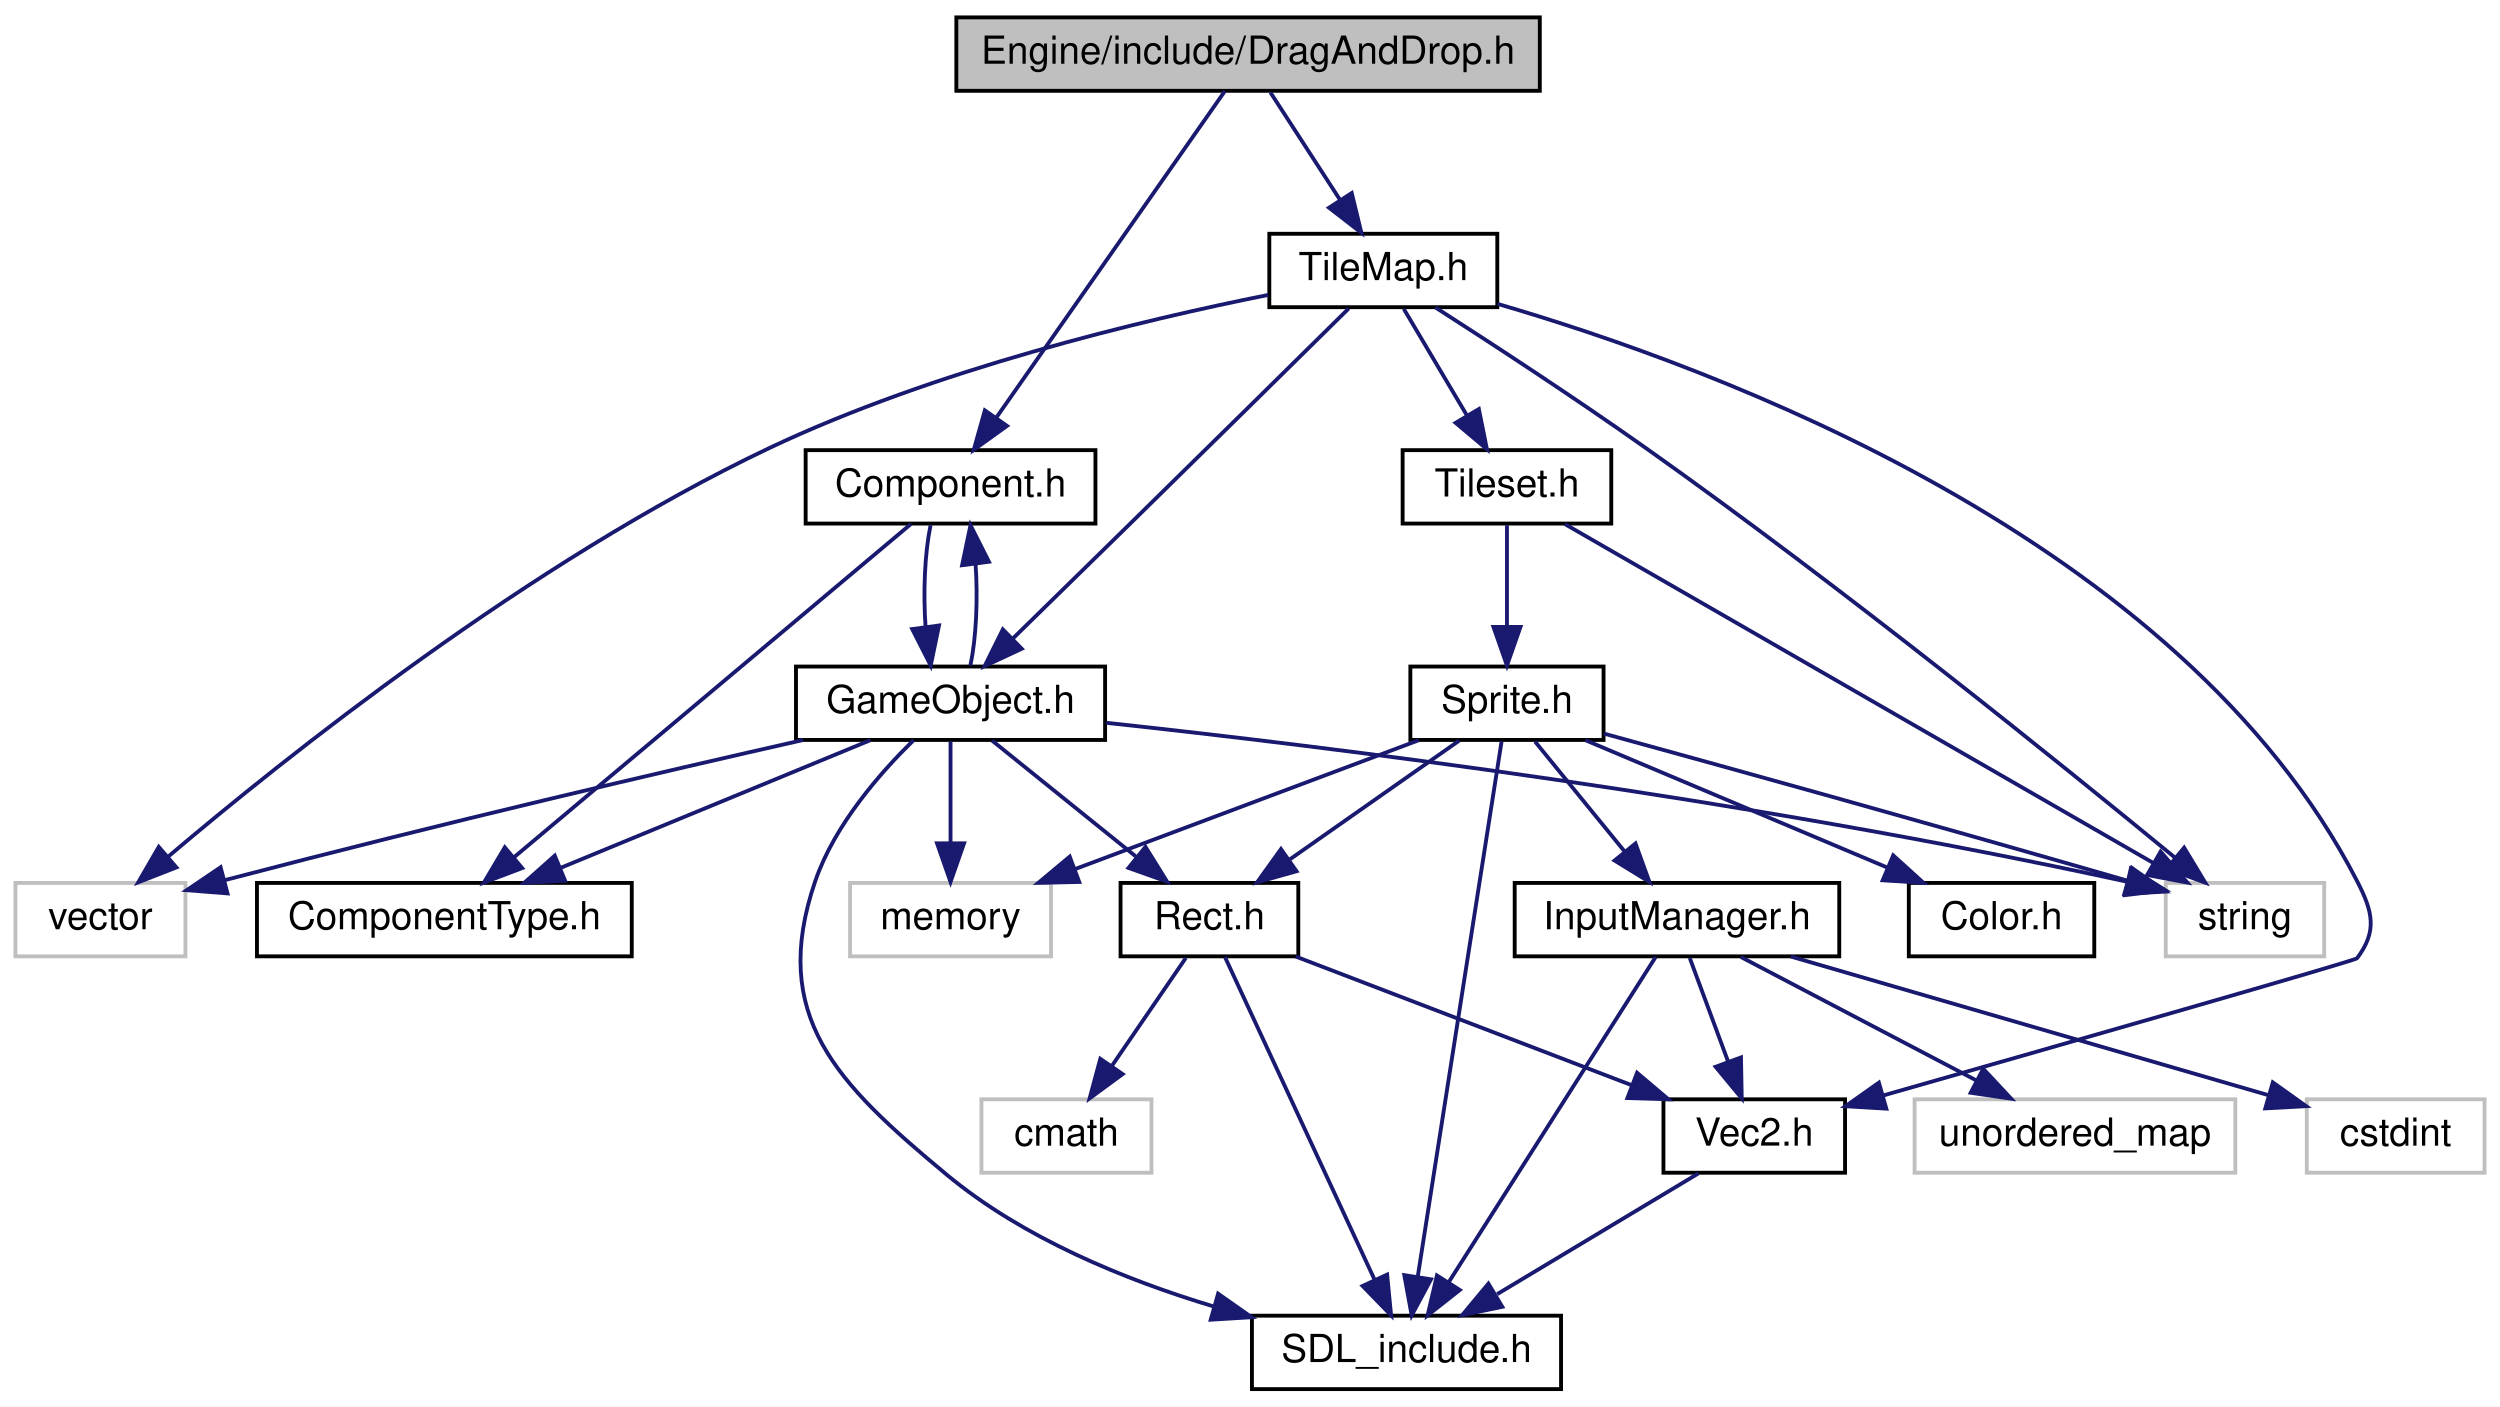
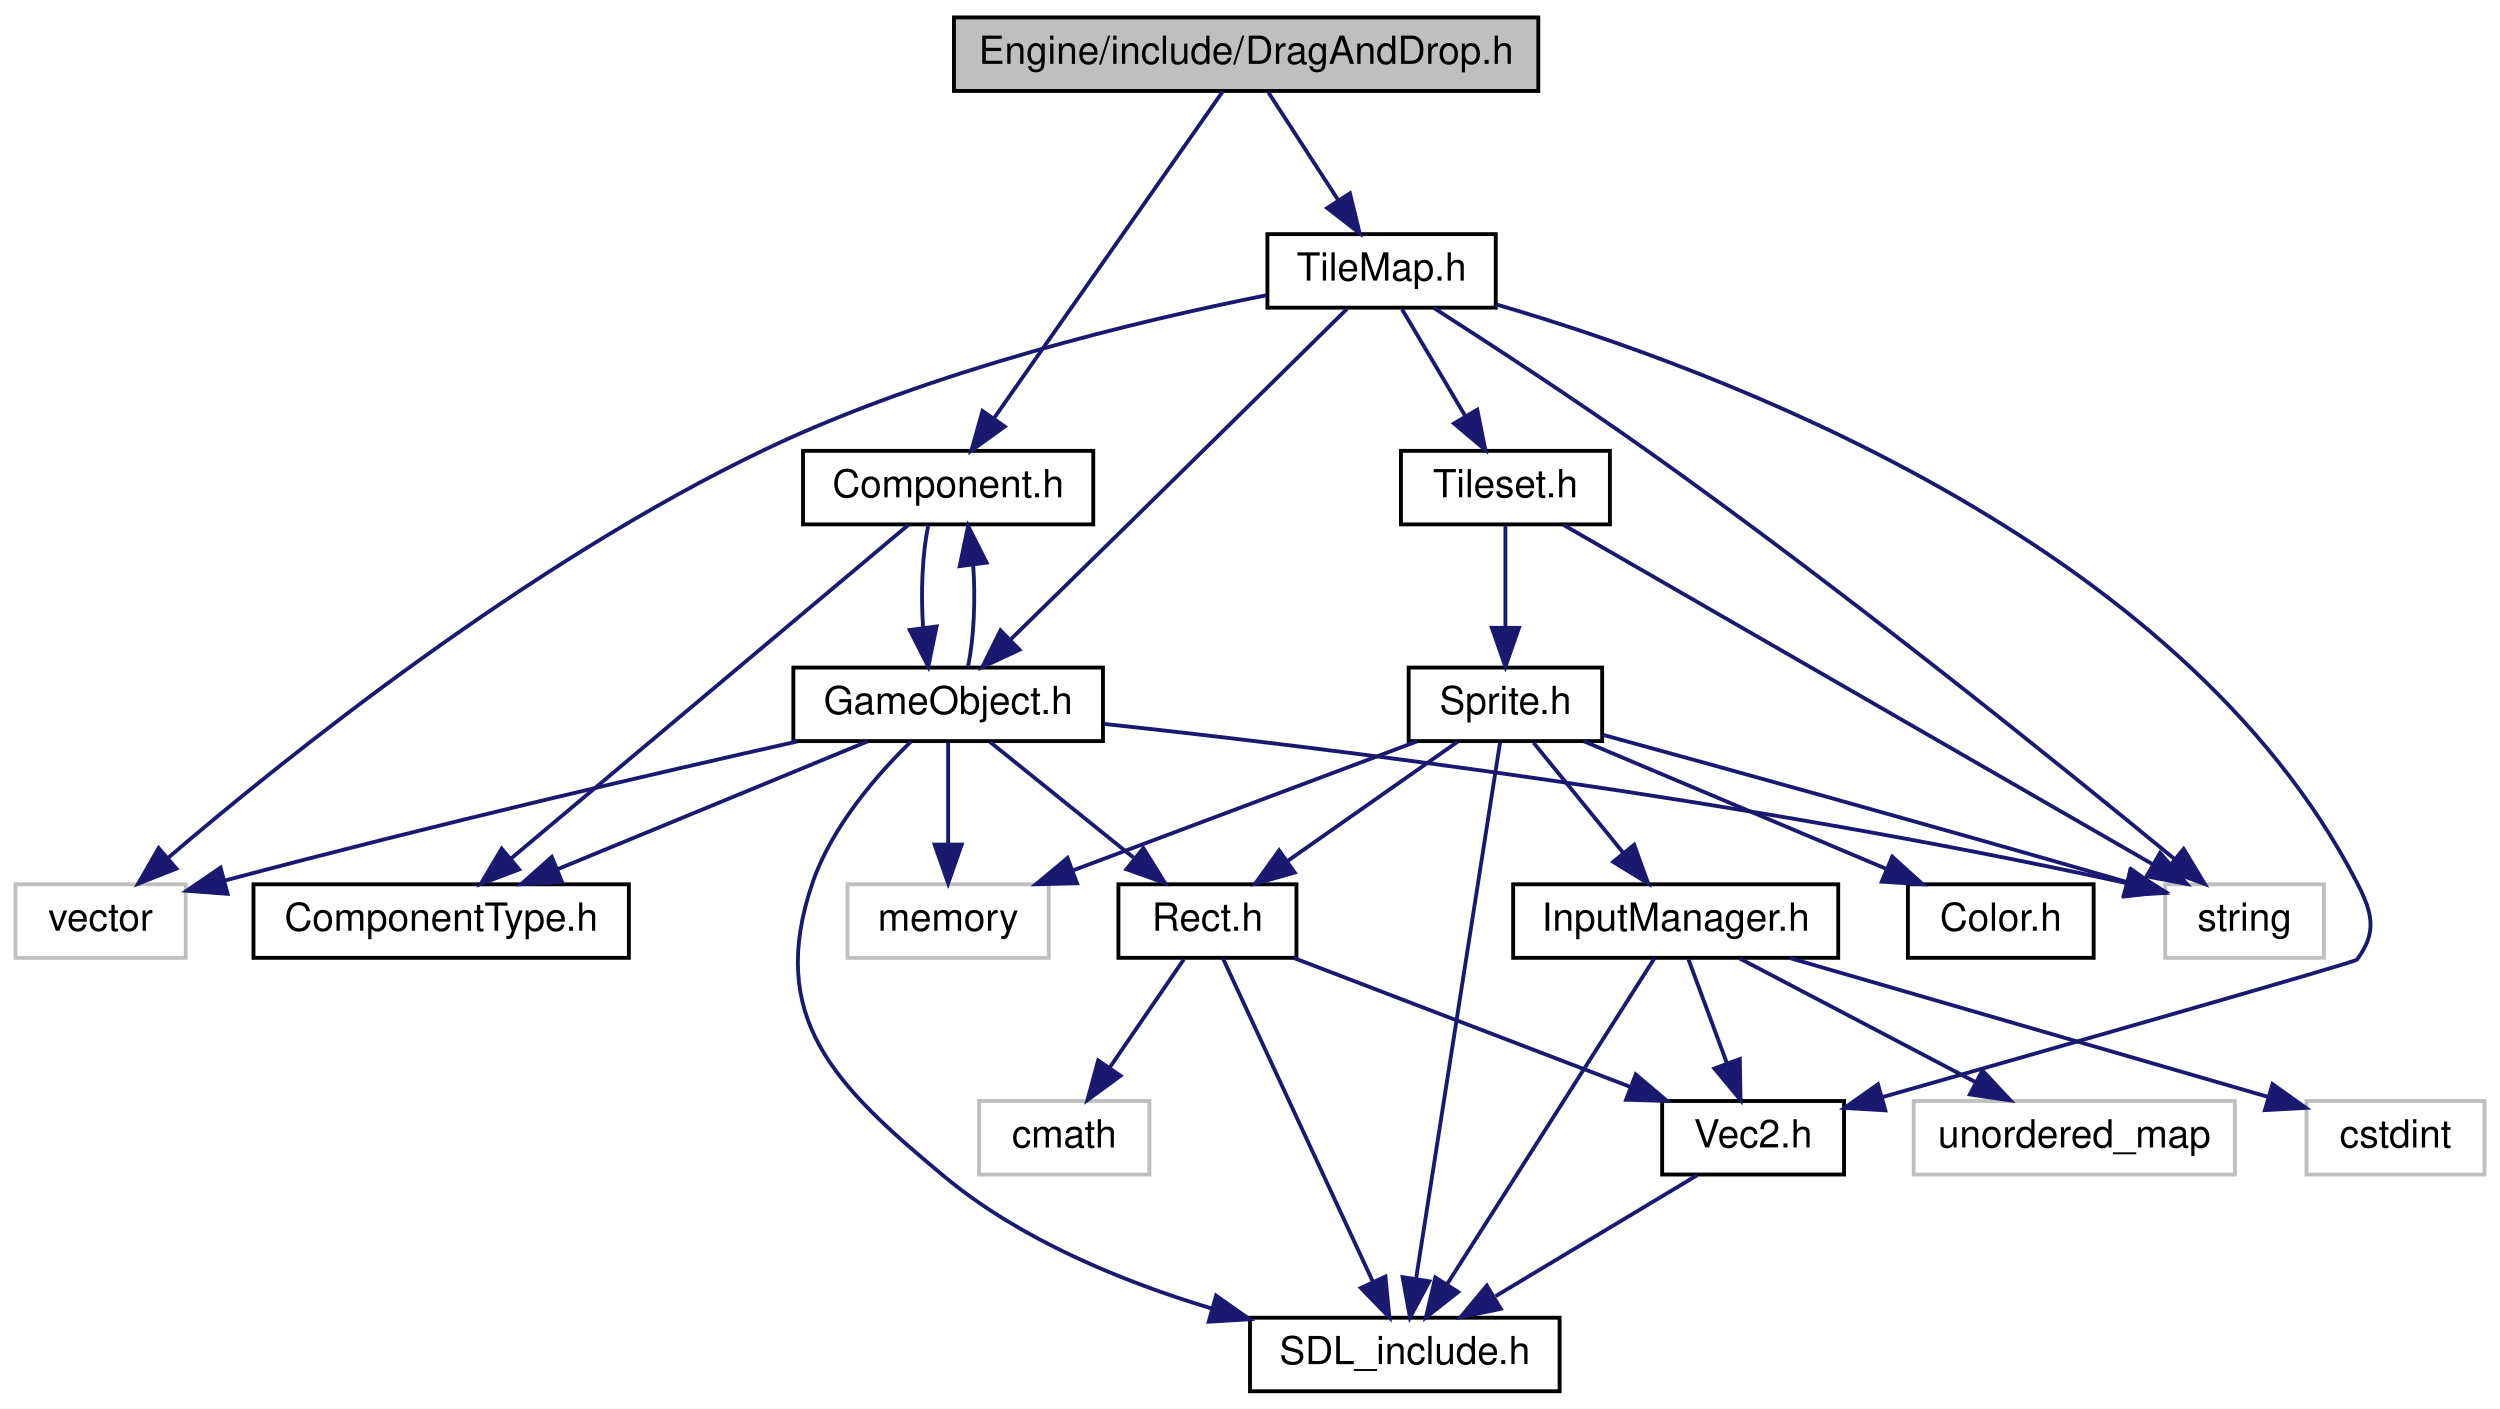
- <svg xmlns="http://www.w3.org/2000/svg" xmlns:xlink="http://www.w3.org/1999/xlink" width="647pt" height="364pt" viewBox="0.00 0.00 647.00 364.00">
+ <svg xmlns="http://www.w3.org/2000/svg" xmlns:xlink="http://www.w3.org/1999/xlink" width="646pt" height="364pt" viewBox="0.00 0.00 646.00 364.00">
  <g id="graph0" class="graph" transform="scale(1 1) rotate(0) translate(4 360)">
-     <polygon fill="white" stroke="none" points="-4,4 -4,-360 643,-360 643,4 -4,4" />
+     <polygon fill="white" stroke="none" points="-4,4 -4,-360 642,-360 642,4 -4,4" />
    <g id="node1" class="node">
-       <polygon fill="#bfbfbf" stroke="black" points="243.5,-336.5 243.5,-355.5 394.5,-355.5 394.5,-336.5 243.5,-336.5" />
-       <text text-anchor="middle" x="319" y="-343.5" font-family="Helvetica,sans-Serif" font-size="10.00">Engine/include/DragAndDrop.h</text>
+       <polygon fill="#bfbfbf" stroke="black" points="242.5,-336.5 242.5,-355.5 393.5,-355.5 393.5,-336.5 242.5,-336.5" />
+       <text text-anchor="middle" x="318" y="-343.5" font-family="Helvetica,sans-Serif" font-size="10.00">Engine/include/DragAndDrop.h</text>
    </g>
    <g id="node2" class="node">
      <g id="a_node2">
        <a xlink:href="Component_8h.html" target="_top" xlink:title="Component.h">
-           <polygon fill="white" stroke="black" points="204.5,-224.5 204.5,-243.5 279.5,-243.5 279.5,-224.5 204.5,-224.5" />
-           <text text-anchor="middle" x="242" y="-231.5" font-family="Helvetica,sans-Serif" font-size="10.00">Component.h</text>
+           <polygon fill="white" stroke="black" points="203.5,-224.5 203.5,-243.5 278.5,-243.5 278.5,-224.5 203.5,-224.5" />
+           <text text-anchor="middle" x="241" y="-231.5" font-family="Helvetica,sans-Serif" font-size="10.00">Component.h</text>
        </a>
      </g>
    </g>
    <g id="edge1" class="edge">
-       <path fill="none" stroke="midnightblue" d="M312.958,-336.368C300.251,-318.215 270.561,-275.802 253.893,-251.99" />
-       <polygon fill="midnightblue" stroke="midnightblue" points="256.616,-249.777 248.014,-243.591 250.881,-253.791 256.616,-249.777" />
+       <path fill="none" stroke="midnightblue" d="M311.958,-336.368C299.251,-318.215 269.561,-275.802 252.893,-251.99" />
+       <polygon fill="midnightblue" stroke="midnightblue" points="255.616,-249.777 247.014,-243.591 249.881,-253.791 255.616,-249.777" />
    </g>
    <g id="node12" class="node">
      <g id="a_node12">
        <a xlink:href="TileMap_8h.html" target="_top" xlink:title="TileMap.h">
-           <polygon fill="white" stroke="black" points="324.5,-280.5 324.5,-299.5 383.5,-299.5 383.5,-280.5 324.5,-280.5" />
-           <text text-anchor="middle" x="354" y="-287.5" font-family="Helvetica,sans-Serif" font-size="10.00">TileMap.h</text>
+           <polygon fill="white" stroke="black" points="323.5,-280.5 323.5,-299.5 382.5,-299.5 382.5,-280.5 323.5,-280.5" />
+           <text text-anchor="middle" x="353" y="-287.5" font-family="Helvetica,sans-Serif" font-size="10.00">TileMap.h</text>
        </a>
      </g>
    </g>
    <g id="edge15" class="edge">
-       <path fill="none" stroke="midnightblue" d="M324.78,-336.083C329.672,-328.534 336.827,-317.495 342.833,-308.23" />
-       <polygon fill="midnightblue" stroke="midnightblue" points="345.826,-310.046 348.328,-299.751 339.952,-306.239 345.826,-310.046" />
+       <path fill="none" stroke="midnightblue" d="M323.78,-336.083C328.672,-328.534 335.827,-317.495 341.833,-308.23" />
+       <polygon fill="midnightblue" stroke="midnightblue" points="344.826,-310.046 347.328,-299.751 338.952,-306.239 344.826,-310.046" />
    </g>
    <g id="node3" class="node">
      <g id="a_node3">
        <a xlink:href="ComponentType_8h.html" target="_top" xlink:title="ComponentType.h">
-           <polygon fill="white" stroke="black" points="62.5,-112.5 62.5,-131.5 159.5,-131.5 159.5,-112.5 62.5,-112.5" />
-           <text text-anchor="middle" x="111" y="-119.5" font-family="Helvetica,sans-Serif" font-size="10.00">ComponentType.h</text>
+           <polygon fill="white" stroke="black" points="61.5,-112.5 61.5,-131.5 158.5,-131.5 158.5,-112.5 61.5,-112.5" />
+           <text text-anchor="middle" x="110" y="-119.5" font-family="Helvetica,sans-Serif" font-size="10.00">ComponentType.h</text>
        </a>
      </g>
    </g>
    <g id="edge2" class="edge">
-       <path fill="none" stroke="midnightblue" d="M231.721,-224.368C209.528,-205.733 156.889,-161.532 129.023,-138.134" />
-       <polygon fill="midnightblue" stroke="midnightblue" points="131.141,-135.342 121.232,-131.591 126.639,-140.702 131.141,-135.342" />
+       <path fill="none" stroke="midnightblue" d="M230.721,-224.368C208.528,-205.733 155.889,-161.532 128.023,-138.134" />
+       <polygon fill="midnightblue" stroke="midnightblue" points="130.141,-135.342 120.232,-131.591 125.639,-140.702 130.141,-135.342" />
    </g>
    <g id="node4" class="node">
      <g id="a_node4">
        <a xlink:href="GameObject_8h.html" target="_top" xlink:title="GameObject.h">
-           <polygon fill="white" stroke="black" points="202,-168.5 202,-187.5 282,-187.5 282,-168.5 202,-168.5" />
-           <text text-anchor="middle" x="242" y="-175.5" font-family="Helvetica,sans-Serif" font-size="10.00">GameObject.h</text>
+           <polygon fill="white" stroke="black" points="201,-168.5 201,-187.5 281,-187.5 281,-168.5 201,-168.5" />
+           <text text-anchor="middle" x="241" y="-175.5" font-family="Helvetica,sans-Serif" font-size="10.00">GameObject.h</text>
        </a>
      </g>
    </g>
    <g id="edge3" class="edge">
-       <path fill="none" stroke="midnightblue" d="M236.834,-224.083C235.324,-216.927 234.894,-206.635 235.542,-197.691" />
-       <polygon fill="midnightblue" stroke="midnightblue" points="239.015,-198.126 236.869,-187.751 232.077,-197.2 239.015,-198.126" />
+       <path fill="none" stroke="midnightblue" d="M235.834,-224.083C234.324,-216.927 233.894,-206.635 234.542,-197.691" />
+       <polygon fill="midnightblue" stroke="midnightblue" points="238.015,-198.126 235.869,-187.751 231.077,-197.2 238.015,-198.126" />
    </g>
    <g id="edge8" class="edge">
-       <path fill="none" stroke="midnightblue" d="M247.131,-187.751C248.657,-194.858 249.104,-205.136 248.472,-214.101" />
-       <polygon fill="midnightblue" stroke="midnightblue" points="244.993,-213.713 247.166,-224.083 251.934,-214.622 244.993,-213.713" />
+       <path fill="none" stroke="midnightblue" d="M246.131,-187.751C247.657,-194.858 248.104,-205.136 247.472,-214.101" />
+       <polygon fill="midnightblue" stroke="midnightblue" points="243.993,-213.713 246.166,-224.083 250.934,-214.622 243.993,-213.713" />
    </g>
    <g id="edge9" class="edge">
-       <path fill="none" stroke="midnightblue" d="M221.243,-168.444C199.684,-159.557 165.737,-145.563 141.206,-135.451" />
-       <polygon fill="midnightblue" stroke="midnightblue" points="142.239,-132.092 131.66,-131.516 139.572,-138.563 142.239,-132.092" />
+       <path fill="none" stroke="midnightblue" d="M220.243,-168.444C198.684,-159.557 164.737,-145.563 140.206,-135.451" />
+       <polygon fill="midnightblue" stroke="midnightblue" points="141.239,-132.092 130.66,-131.516 138.572,-138.563 141.239,-132.092" />
    </g>
    <g id="node5" class="node">
      <g id="a_node5">
        <a xlink:href="SDL__include_8h.html" target="_top" xlink:title="SDL_include.h">
-           <polygon fill="white" stroke="black" points="320,-0.5 320,-19.5 400,-19.5 400,-0.5 320,-0.5" />
-           <text text-anchor="middle" x="360" y="-7.5" font-family="Helvetica,sans-Serif" font-size="10.00">SDL_include.h</text>
+           <polygon fill="white" stroke="black" points="319,-0.5 319,-19.5 399,-19.5 399,-0.5 319,-0.5" />
+           <text text-anchor="middle" x="359" y="-7.5" font-family="Helvetica,sans-Serif" font-size="10.00">SDL_include.h</text>
        </a>
      </g>
    </g>
    <g id="edge4" class="edge">
-       <path fill="none" stroke="midnightblue" d="M232.444,-168.45C223.912,-160.12 212.011,-146.604 207,-132 194.991,-96.999 212.54,-79.649 241,-56 260.755,-39.584 287.119,-28.796 310.01,-21.911" />
-       <polygon fill="midnightblue" stroke="midnightblue" points="311.245,-25.199 319.911,-19.105 309.336,-18.464 311.245,-25.199" />
+       <path fill="none" stroke="midnightblue" d="M231.444,-168.45C222.912,-160.12 211.011,-146.604 206,-132 193.991,-96.999 211.54,-79.649 240,-56 259.755,-39.584 286.119,-28.796 309.01,-21.911" />
+       <polygon fill="midnightblue" stroke="midnightblue" points="310.245,-25.199 318.911,-19.105 308.336,-18.464 310.245,-25.199" />
    </g>
    <g id="node6" class="node">
      <polygon fill="white" stroke="#bfbfbf" points="0,-112.5 0,-131.5 44,-131.5 44,-112.5 0,-112.5" />
      <text text-anchor="middle" x="22" y="-119.5" font-family="Helvetica,sans-Serif" font-size="10.00">vector</text>
    </g>
    <g id="edge5" class="edge">
-       <path fill="none" stroke="midnightblue" d="M203.853,-168.493C167.676,-160.297 111.574,-147.259 54.269,-132.245" />
-       <polygon fill="midnightblue" stroke="midnightblue" points="54.877,-128.785 44.315,-129.62 53.092,-135.554 54.877,-128.785" />
+       <path fill="none" stroke="midnightblue" d="M202.104,-168.429C165.873,-160.292 110.142,-147.387 53.986,-132.441" />
+       <polygon fill="midnightblue" stroke="midnightblue" points="54.805,-129.037 44.239,-129.828 52.992,-135.798 54.805,-129.037" />
    </g>
    <g id="node7" class="node">
-       <polygon fill="white" stroke="#bfbfbf" points="216,-112.5 216,-131.5 268,-131.5 268,-112.5 216,-112.5" />
-       <text text-anchor="middle" x="242" y="-119.5" font-family="Helvetica,sans-Serif" font-size="10.00">memory</text>
+       <polygon fill="white" stroke="#bfbfbf" points="215,-112.5 215,-131.5 267,-131.5 267,-112.5 215,-112.5" />
+       <text text-anchor="middle" x="241" y="-119.5" font-family="Helvetica,sans-Serif" font-size="10.00">memory</text>
    </g>
    <g id="edge6" class="edge">
-       <path fill="none" stroke="midnightblue" d="M242,-168.083C242,-161.006 242,-150.861 242,-141.986" />
-       <polygon fill="midnightblue" stroke="midnightblue" points="245.5,-141.751 242,-131.751 238.5,-141.751 245.5,-141.751" />
+       <path fill="none" stroke="midnightblue" d="M241,-168.083C241,-161.006 241,-150.861 241,-141.986" />
+       <polygon fill="midnightblue" stroke="midnightblue" points="244.5,-141.751 241,-131.751 237.5,-141.751 244.5,-141.751" />
    </g>
    <g id="node8" class="node">
-       <polygon fill="white" stroke="#bfbfbf" points="556.5,-112.5 556.5,-131.5 597.5,-131.5 597.5,-112.5 556.5,-112.5" />
-       <text text-anchor="middle" x="577" y="-119.5" font-family="Helvetica,sans-Serif" font-size="10.00">string</text>
+       <polygon fill="white" stroke="#bfbfbf" points="555.5,-112.5 555.5,-131.5 596.5,-131.5 596.5,-112.5 555.5,-112.5" />
+       <text text-anchor="middle" x="576" y="-119.5" font-family="Helvetica,sans-Serif" font-size="10.00">string</text>
    </g>
    <g id="edge7" class="edge">
-       <path fill="none" stroke="midnightblue" d="M282.306,-172.937C339.108,-166.801 446.04,-153.747 546.441,-131.815" />
-       <polygon fill="midnightblue" stroke="midnightblue" points="547.443,-135.177 556.447,-129.594 545.926,-128.344 547.443,-135.177" />
+       <path fill="none" stroke="midnightblue" d="M281.306,-172.937C338.108,-166.801 445.04,-153.747 545.441,-131.815" />
+       <polygon fill="midnightblue" stroke="midnightblue" points="546.443,-135.177 555.447,-129.594 544.926,-128.344 546.443,-135.177" />
    </g>
    <g id="node9" class="node">
      <g id="a_node9">
        <a xlink:href="Rect_8h.html" target="_top" xlink:title="Rect.h">
-           <polygon fill="white" stroke="black" points="286,-112.5 286,-131.5 332,-131.5 332,-112.5 286,-112.5" />
-           <text text-anchor="middle" x="309" y="-119.5" font-family="Helvetica,sans-Serif" font-size="10.00">Rect.h</text>
+           <polygon fill="white" stroke="black" points="285,-112.5 285,-131.5 331,-131.5 331,-112.5 285,-112.5" />
+           <text text-anchor="middle" x="308" y="-119.5" font-family="Helvetica,sans-Serif" font-size="10.00">Rect.h</text>
        </a>
      </g>
    </g>
    <g id="edge10" class="edge">
-       <path fill="none" stroke="midnightblue" d="M252.765,-168.324C262.766,-160.263 277.887,-148.077 289.93,-138.369" />
-       <polygon fill="midnightblue" stroke="midnightblue" points="292.45,-140.834 298.039,-131.834 288.057,-135.384 292.45,-140.834" />
+       <path fill="none" stroke="midnightblue" d="M251.765,-168.324C261.766,-160.263 276.887,-148.077 288.93,-138.369" />
+       <polygon fill="midnightblue" stroke="midnightblue" points="291.45,-140.834 297.039,-131.834 287.057,-135.384 291.45,-140.834" />
    </g>
    <g id="edge11" class="edge">
-       <path fill="none" stroke="midnightblue" d="M313.002,-112.368C321.307,-94.456 340.563,-52.923 351.679,-28.948" />
-       <polygon fill="midnightblue" stroke="midnightblue" points="354.986,-30.136 356.017,-19.591 348.635,-27.192 354.986,-30.136" />
+       <path fill="none" stroke="midnightblue" d="M312.002,-112.368C320.307,-94.456 339.563,-52.923 350.679,-28.948" />
+       <polygon fill="midnightblue" stroke="midnightblue" points="353.986,-30.136 355.017,-19.591 347.635,-27.192 353.986,-30.136" />
    </g>
    <g id="node10" class="node">
      <g id="a_node10">
        <a xlink:href="Vec2_8h.html" target="_top" xlink:title="Vec2.h">
-           <polygon fill="white" stroke="black" points="426.5,-56.5 426.5,-75.5 473.5,-75.5 473.5,-56.5 426.5,-56.5" />
-           <text text-anchor="middle" x="450" y="-63.5" font-family="Helvetica,sans-Serif" font-size="10.00">Vec2.h</text>
+           <polygon fill="white" stroke="black" points="425.5,-56.5 425.5,-75.5 472.5,-75.5 472.5,-56.5 425.5,-56.5" />
+           <text text-anchor="middle" x="449" y="-63.5" font-family="Helvetica,sans-Serif" font-size="10.00">Vec2.h</text>
        </a>
      </g>
    </g>
    <g id="edge12" class="edge">
-       <path fill="none" stroke="midnightblue" d="M331.342,-112.444C354.753,-103.478 391.736,-89.314 418.19,-79.183" />
-       <polygon fill="midnightblue" stroke="midnightblue" points="419.676,-82.362 427.763,-75.516 417.172,-75.825 419.676,-82.362" />
+       <path fill="none" stroke="midnightblue" d="M330.342,-112.444C353.753,-103.478 390.736,-89.314 417.19,-79.183" />
+       <polygon fill="midnightblue" stroke="midnightblue" points="418.676,-82.362 426.763,-75.516 416.172,-75.825 418.676,-82.362" />
    </g>
    <g id="node11" class="node">
-       <polygon fill="white" stroke="#bfbfbf" points="250,-56.5 250,-75.5 294,-75.5 294,-56.5 250,-56.5" />
-       <text text-anchor="middle" x="272" y="-63.5" font-family="Helvetica,sans-Serif" font-size="10.00">cmath</text>
+       <polygon fill="white" stroke="#bfbfbf" points="249,-56.5 249,-75.5 293,-75.5 293,-56.5 249,-56.5" />
+       <text text-anchor="middle" x="271" y="-63.5" font-family="Helvetica,sans-Serif" font-size="10.00">cmath</text>
    </g>
    <g id="edge14" class="edge">
-       <path fill="none" stroke="midnightblue" d="M302.89,-112.083C297.718,-104.534 290.154,-93.495 283.806,-84.23" />
-       <polygon fill="midnightblue" stroke="midnightblue" points="286.536,-82.022 277.996,-75.751 280.761,-85.979 286.536,-82.022" />
+       <path fill="none" stroke="midnightblue" d="M301.89,-112.083C296.718,-104.534 289.154,-93.495 282.806,-84.23" />
+       <polygon fill="midnightblue" stroke="midnightblue" points="285.536,-82.022 276.996,-75.751 279.761,-85.979 285.536,-82.022" />
    </g>
    <g id="edge13" class="edge">
-       <path fill="none" stroke="midnightblue" d="M435.54,-56.324C421.5,-47.9 399.952,-34.971 383.457,-25.074" />
-       <polygon fill="midnightblue" stroke="midnightblue" points="384.8,-21.798 374.424,-19.654 381.198,-27.801 384.8,-21.798" />
+       <path fill="none" stroke="midnightblue" d="M434.54,-56.324C420.5,-47.9 398.952,-34.971 382.457,-25.074" />
+       <polygon fill="midnightblue" stroke="midnightblue" points="383.8,-21.798 373.424,-19.654 380.198,-27.801 383.8,-21.798" />
    </g>
    <g id="edge18" class="edge">
-       <path fill="none" stroke="midnightblue" d="M345.042,-280.159C332.358,-267.644 308.43,-244.053 288,-224 278.111,-214.293 267.006,-203.429 258.186,-194.808" />
-       <polygon fill="midnightblue" stroke="midnightblue" points="260.426,-192.103 250.827,-187.618 255.534,-197.11 260.426,-192.103" />
+       <path fill="none" stroke="midnightblue" d="M344.042,-280.159C331.358,-267.644 307.43,-244.053 287,-224 277.111,-214.293 266.006,-203.429 257.186,-194.808" />
+       <polygon fill="midnightblue" stroke="midnightblue" points="259.426,-192.103 249.827,-187.618 254.534,-197.11 259.426,-192.103" />
    </g>
    <g id="edge17" class="edge">
-       <path fill="none" stroke="midnightblue" d="M324.222,-283.677C291.455,-277.121 237.765,-264.294 195,-244 133.217,-214.682 69.596,-163.824 39.635,-138.399" />
-       <polygon fill="midnightblue" stroke="midnightblue" points="41.648,-135.515 31.78,-131.658 37.089,-140.827 41.648,-135.515" />
+       <path fill="none" stroke="midnightblue" d="M323.211,-283.699C290.435,-277.163 236.737,-264.352 194,-244 132.497,-214.712 69.278,-163.841 39.516,-138.405" />
+       <polygon fill="midnightblue" stroke="midnightblue" points="41.568,-135.553 31.713,-131.662 36.99,-140.849 41.568,-135.553" />
    </g>
    <g id="edge16" class="edge">
-       <path fill="none" stroke="midnightblue" d="M367.459,-280.45C381.3,-271.575 403.4,-257.172 422,-244 473,-207.882 530.321,-161.546 558.843,-138.074" />
-       <polygon fill="midnightblue" stroke="midnightblue" points="561.249,-140.626 566.731,-131.56 556.792,-135.229 561.249,-140.626" />
+       <path fill="none" stroke="midnightblue" d="M366.459,-280.45C380.3,-271.575 402.4,-257.172 421,-244 472,-207.882 529.321,-161.546 557.843,-138.074" />
+       <polygon fill="midnightblue" stroke="midnightblue" points="560.249,-140.626 565.731,-131.56 555.792,-135.229 560.249,-140.626" />
    </g>
    <g id="edge32" class="edge">
-       <path fill="none" stroke="midnightblue" d="M383.561,-281.352C439.728,-264.995 560.333,-220.673 606,-132 610.07,-124.098 611.344,-119.103 606,-112 605.525,-111.368 529.08,-89.516 483.392,-76.5" />
-       <polygon fill="midnightblue" stroke="midnightblue" points="484.176,-73.084 473.6,-73.711 482.259,-79.816 484.176,-73.084" />
+       <path fill="none" stroke="midnightblue" d="M382.561,-281.352C438.728,-264.995 559.333,-220.673 605,-132 609.07,-124.098 610.344,-119.103 605,-112 604.525,-111.368 528.08,-89.516 482.392,-76.5" />
+       <polygon fill="midnightblue" stroke="midnightblue" points="483.176,-73.084 472.6,-73.711 481.259,-79.816 483.176,-73.084" />
    </g>
    <g id="node13" class="node">
      <g id="a_node13">
        <a xlink:href="Tileset_8h.html" target="_top" xlink:title="Tileset.h">
-           <polygon fill="white" stroke="black" points="359,-224.5 359,-243.5 413,-243.5 413,-224.5 359,-224.5" />
-           <text text-anchor="middle" x="386" y="-231.5" font-family="Helvetica,sans-Serif" font-size="10.00">Tileset.h</text>
+           <polygon fill="white" stroke="black" points="358,-224.5 358,-243.5 412,-243.5 412,-224.5 358,-224.5" />
+           <text text-anchor="middle" x="385" y="-231.5" font-family="Helvetica,sans-Serif" font-size="10.00">Tileset.h</text>
        </a>
      </g>
    </g>
    <g id="edge19" class="edge">
-       <path fill="none" stroke="midnightblue" d="M359.284,-280.083C363.711,-272.613 370.163,-261.724 375.618,-252.52" />
-       <polygon fill="midnightblue" stroke="midnightblue" points="378.727,-254.138 380.814,-243.751 372.705,-250.57 378.727,-254.138" />
+       <path fill="none" stroke="midnightblue" d="M358.284,-280.083C362.711,-272.613 369.163,-261.724 374.618,-252.52" />
+       <polygon fill="midnightblue" stroke="midnightblue" points="377.727,-254.138 379.814,-243.751 371.705,-250.57 377.727,-254.138" />
    </g>
    <g id="edge20" class="edge">
-       <path fill="none" stroke="midnightblue" d="M400.987,-224.368C434.042,-205.332 513.423,-159.615 553.298,-136.65" />
-       <polygon fill="midnightblue" stroke="midnightblue" points="555.163,-139.615 562.082,-131.591 551.67,-133.549 555.163,-139.615" />
+       <path fill="none" stroke="midnightblue" d="M399.987,-224.368C433.042,-205.332 512.423,-159.615 552.298,-136.65" />
+       <polygon fill="midnightblue" stroke="midnightblue" points="554.163,-139.615 561.082,-131.591 550.67,-133.549 554.163,-139.615" />
    </g>
    <g id="node14" class="node">
      <g id="a_node14">
        <a xlink:href="Sprite_8h.html" target="_top" xlink:title="Sprite.h">
-           <polygon fill="white" stroke="black" points="361,-168.5 361,-187.5 411,-187.5 411,-168.5 361,-168.5" />
-           <text text-anchor="middle" x="386" y="-175.5" font-family="Helvetica,sans-Serif" font-size="10.00">Sprite.h</text>
+           <polygon fill="white" stroke="black" points="360,-168.5 360,-187.5 410,-187.5 410,-168.5 360,-168.5" />
+           <text text-anchor="middle" x="385" y="-175.5" font-family="Helvetica,sans-Serif" font-size="10.00">Sprite.h</text>
        </a>
      </g>
    </g>
    <g id="edge21" class="edge">
-       <path fill="none" stroke="midnightblue" d="M386,-224.083C386,-217.006 386,-206.861 386,-197.986" />
-       <polygon fill="midnightblue" stroke="midnightblue" points="389.5,-197.751 386,-187.751 382.5,-197.751 389.5,-197.751" />
+       <path fill="none" stroke="midnightblue" d="M385,-224.083C385,-217.006 385,-206.861 385,-197.986" />
+       <polygon fill="midnightblue" stroke="midnightblue" points="388.5,-197.751 385,-187.751 381.5,-197.751 388.5,-197.751" />
    </g>
    <g id="edge22" class="edge">
-       <path fill="none" stroke="midnightblue" d="M384.602,-168.075C380.51,-141.945 368.491,-65.211 362.91,-29.577" />
-       <polygon fill="midnightblue" stroke="midnightblue" points="366.347,-28.906 361.342,-19.568 359.432,-29.989 366.347,-28.906" />
+       <path fill="none" stroke="midnightblue" d="M383.602,-168.075C379.51,-141.945 367.491,-65.211 361.91,-29.577" />
+       <polygon fill="midnightblue" stroke="midnightblue" points="365.347,-28.906 360.342,-19.568 358.432,-29.989 365.347,-28.906" />
    </g>
    <g id="edge24" class="edge">
-       <path fill="none" stroke="midnightblue" d="M363.183,-168.444C339.168,-159.438 301.171,-145.189 274.131,-135.049" />
-       <polygon fill="midnightblue" stroke="midnightblue" points="275.303,-131.751 264.71,-131.516 272.845,-138.305 275.303,-131.751" />
+       <path fill="none" stroke="midnightblue" d="M362.183,-168.444C338.168,-159.438 300.171,-145.189 273.131,-135.049" />
+       <polygon fill="midnightblue" stroke="midnightblue" points="274.303,-131.751 263.71,-131.516 271.845,-138.305 274.303,-131.751" />
    </g>
    <g id="edge23" class="edge">
-       <path fill="none" stroke="midnightblue" d="M411.14,-170.132C441.06,-161.923 492.765,-147.63 546.636,-132.065" />
-       <polygon fill="midnightblue" stroke="midnightblue" points="547.727,-135.393 556.358,-129.248 545.779,-128.669 547.727,-135.393" />
+       <path fill="none" stroke="midnightblue" d="M410.14,-170.132C440.06,-161.923 491.765,-147.63 545.636,-132.065" />
+       <polygon fill="midnightblue" stroke="midnightblue" points="546.727,-135.393 555.358,-129.248 544.779,-128.669 546.727,-135.393" />
    </g>
    <g id="edge26" class="edge">
-       <path fill="none" stroke="midnightblue" d="M373.629,-168.324C361.842,-160.058 343.868,-147.453 329.864,-137.632" />
-       <polygon fill="midnightblue" stroke="midnightblue" points="331.538,-134.531 321.341,-131.655 327.518,-140.262 331.538,-134.531" />
+       <path fill="none" stroke="midnightblue" d="M372.629,-168.324C360.842,-160.058 342.868,-147.453 328.864,-137.632" />
+       <polygon fill="midnightblue" stroke="midnightblue" points="330.538,-134.531 320.341,-131.655 326.518,-140.262 330.538,-134.531" />
    </g>
    <g id="node15" class="node">
      <g id="a_node15">
        <a xlink:href="Color_8h.html" target="_top" xlink:title="Color.h">
-           <polygon fill="white" stroke="black" points="490,-112.5 490,-131.5 538,-131.5 538,-112.5 490,-112.5" />
-           <text text-anchor="middle" x="514" y="-119.5" font-family="Helvetica,sans-Serif" font-size="10.00">Color.h</text>
+           <polygon fill="white" stroke="black" points="489,-112.5 489,-131.5 537,-131.5 537,-112.5 489,-112.5" />
+           <text text-anchor="middle" x="513" y="-119.5" font-family="Helvetica,sans-Serif" font-size="10.00">Color.h</text>
        </a>
      </g>
    </g>
    <g id="edge25" class="edge">
-       <path fill="none" stroke="midnightblue" d="M406.282,-168.444C427.347,-159.557 460.517,-145.563 484.486,-135.451" />
-       <polygon fill="midnightblue" stroke="midnightblue" points="485.96,-138.628 493.813,-131.516 483.239,-132.179 485.96,-138.628" />
+       <path fill="none" stroke="midnightblue" d="M405.282,-168.444C426.347,-159.557 459.517,-145.563 483.486,-135.451" />
+       <polygon fill="midnightblue" stroke="midnightblue" points="484.96,-138.628 492.813,-131.516 482.239,-132.179 484.96,-138.628" />
    </g>
    <g id="node16" class="node">
      <g id="a_node16">
        <a xlink:href="InputManager_8h.html" target="_top" xlink:title="InputManager.h">
-           <polygon fill="white" stroke="black" points="388,-112.5 388,-131.5 472,-131.5 472,-112.5 388,-112.5" />
-           <text text-anchor="middle" x="430" y="-119.5" font-family="Helvetica,sans-Serif" font-size="10.00">InputManager.h</text>
+           <polygon fill="white" stroke="black" points="387,-112.5 387,-131.5 471,-131.5 471,-112.5 387,-112.5" />
+           <text text-anchor="middle" x="429" y="-119.5" font-family="Helvetica,sans-Serif" font-size="10.00">InputManager.h</text>
        </a>
      </g>
    </g>
    <g id="edge27" class="edge">
-       <path fill="none" stroke="midnightblue" d="M393.266,-168.083C399.545,-160.377 408.788,-149.033 416.431,-139.653" />
-       <polygon fill="midnightblue" stroke="midnightblue" points="419.266,-141.714 422.869,-131.751 413.839,-137.293 419.266,-141.714" />
+       <path fill="none" stroke="midnightblue" d="M392.266,-168.083C398.545,-160.377 407.788,-149.033 415.431,-139.653" />
+       <polygon fill="midnightblue" stroke="midnightblue" points="418.266,-141.714 421.869,-131.751 412.839,-137.293 418.266,-141.714" />
    </g>
    <g id="edge28" class="edge">
-       <path fill="none" stroke="midnightblue" d="M424.507,-112.368C413.006,-94.296 386.203,-52.176 371.014,-28.307" />
-       <polygon fill="midnightblue" stroke="midnightblue" points="373.789,-26.149 365.467,-19.591 367.883,-29.907 373.789,-26.149" />
+       <path fill="none" stroke="midnightblue" d="M423.507,-112.368C412.006,-94.296 385.203,-52.176 370.014,-28.307" />
+       <polygon fill="midnightblue" stroke="midnightblue" points="372.789,-26.149 364.467,-19.591 366.883,-29.907 372.789,-26.149" />
    </g>
    <g id="edge29" class="edge">
-       <path fill="none" stroke="midnightblue" d="M433.303,-112.083C435.982,-104.849 439.849,-94.409 443.186,-85.397" />
-       <polygon fill="midnightblue" stroke="midnightblue" points="446.568,-86.344 446.759,-75.751 440.004,-83.913 446.568,-86.344" />
+       <path fill="none" stroke="midnightblue" d="M432.303,-112.083C434.982,-104.849 438.849,-94.409 442.186,-85.397" />
+       <polygon fill="midnightblue" stroke="midnightblue" points="445.568,-86.344 445.759,-75.751 439.004,-83.913 445.568,-86.344" />
    </g>
    <g id="node17" class="node">
-       <polygon fill="white" stroke="#bfbfbf" points="491.5,-56.5 491.5,-75.5 574.5,-75.5 574.5,-56.5 491.5,-56.5" />
-       <text text-anchor="middle" x="533" y="-63.5" font-family="Helvetica,sans-Serif" font-size="10.00">unordered_map</text>
+       <polygon fill="white" stroke="#bfbfbf" points="490.5,-56.5 490.5,-75.5 573.5,-75.5 573.5,-56.5 490.5,-56.5" />
+       <text text-anchor="middle" x="532" y="-63.5" font-family="Helvetica,sans-Serif" font-size="10.00">unordered_map</text>
    </g>
    <g id="edge30" class="edge">
-       <path fill="none" stroke="midnightblue" d="M446.549,-112.324C462.992,-103.703 488.435,-90.364 507.468,-80.385" />
-       <polygon fill="midnightblue" stroke="midnightblue" points="509.261,-83.398 516.492,-75.654 506.011,-77.198 509.261,-83.398" />
+       <path fill="none" stroke="midnightblue" d="M445.549,-112.324C461.992,-103.703 487.435,-90.364 506.468,-80.385" />
+       <polygon fill="midnightblue" stroke="midnightblue" points="508.261,-83.398 515.492,-75.654 505.011,-77.198 508.261,-83.398" />
    </g>
    <g id="node18" class="node">
-       <polygon fill="white" stroke="#bfbfbf" points="593,-56.5 593,-75.5 639,-75.5 639,-56.5 593,-56.5" />
-       <text text-anchor="middle" x="616" y="-63.5" font-family="Helvetica,sans-Serif" font-size="10.00">cstdint</text>
+       <polygon fill="white" stroke="#bfbfbf" points="592,-56.5 592,-75.5 638,-75.5 638,-56.5 592,-56.5" />
+       <text text-anchor="middle" x="615" y="-63.5" font-family="Helvetica,sans-Serif" font-size="10.00">cstdint</text>
    </g>
    <g id="edge31" class="edge">
-       <path fill="none" stroke="midnightblue" d="M459.472,-112.444C493.129,-102.672 548.05,-86.728 583.082,-76.557" />
-       <polygon fill="midnightblue" stroke="midnightblue" points="584.208,-79.874 592.836,-73.725 582.257,-73.152 584.208,-79.874" />
+       <path fill="none" stroke="midnightblue" d="M458.472,-112.444C492.129,-102.672 547.05,-86.728 582.082,-76.557" />
+       <polygon fill="midnightblue" stroke="midnightblue" points="583.208,-79.874 591.836,-73.725 581.257,-73.152 583.208,-79.874" />
    </g>
  </g>
</svg>
